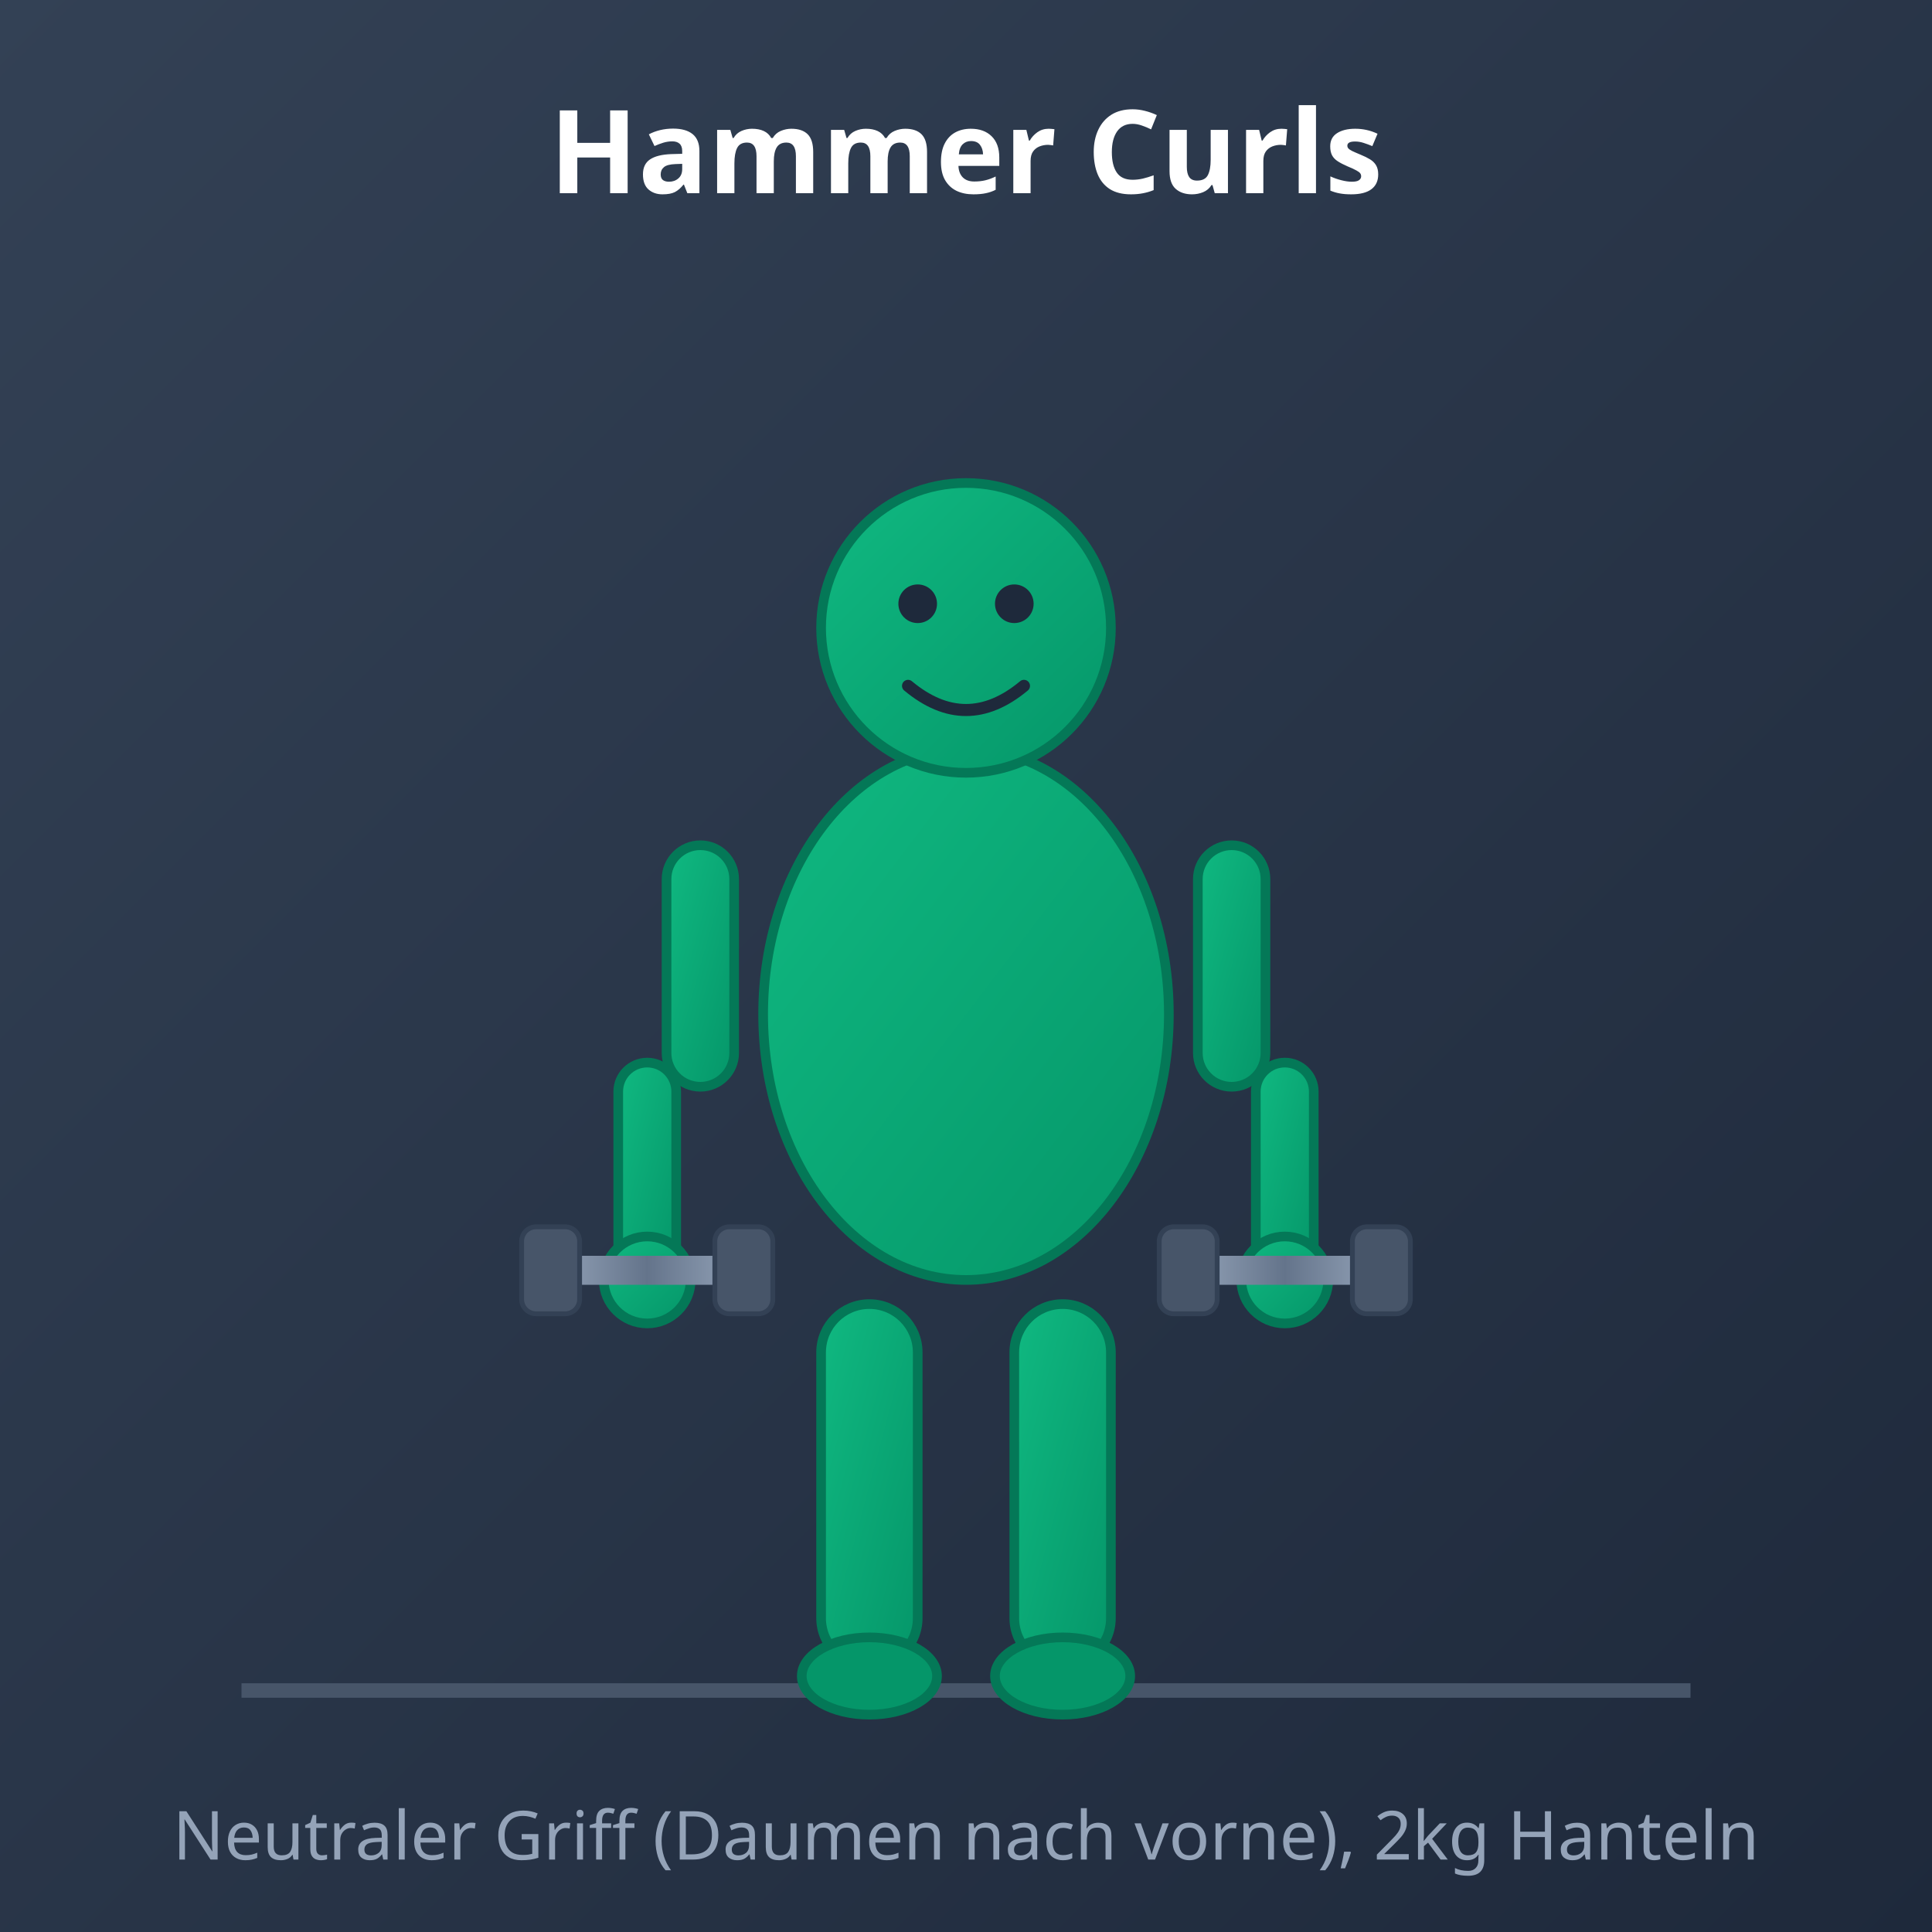
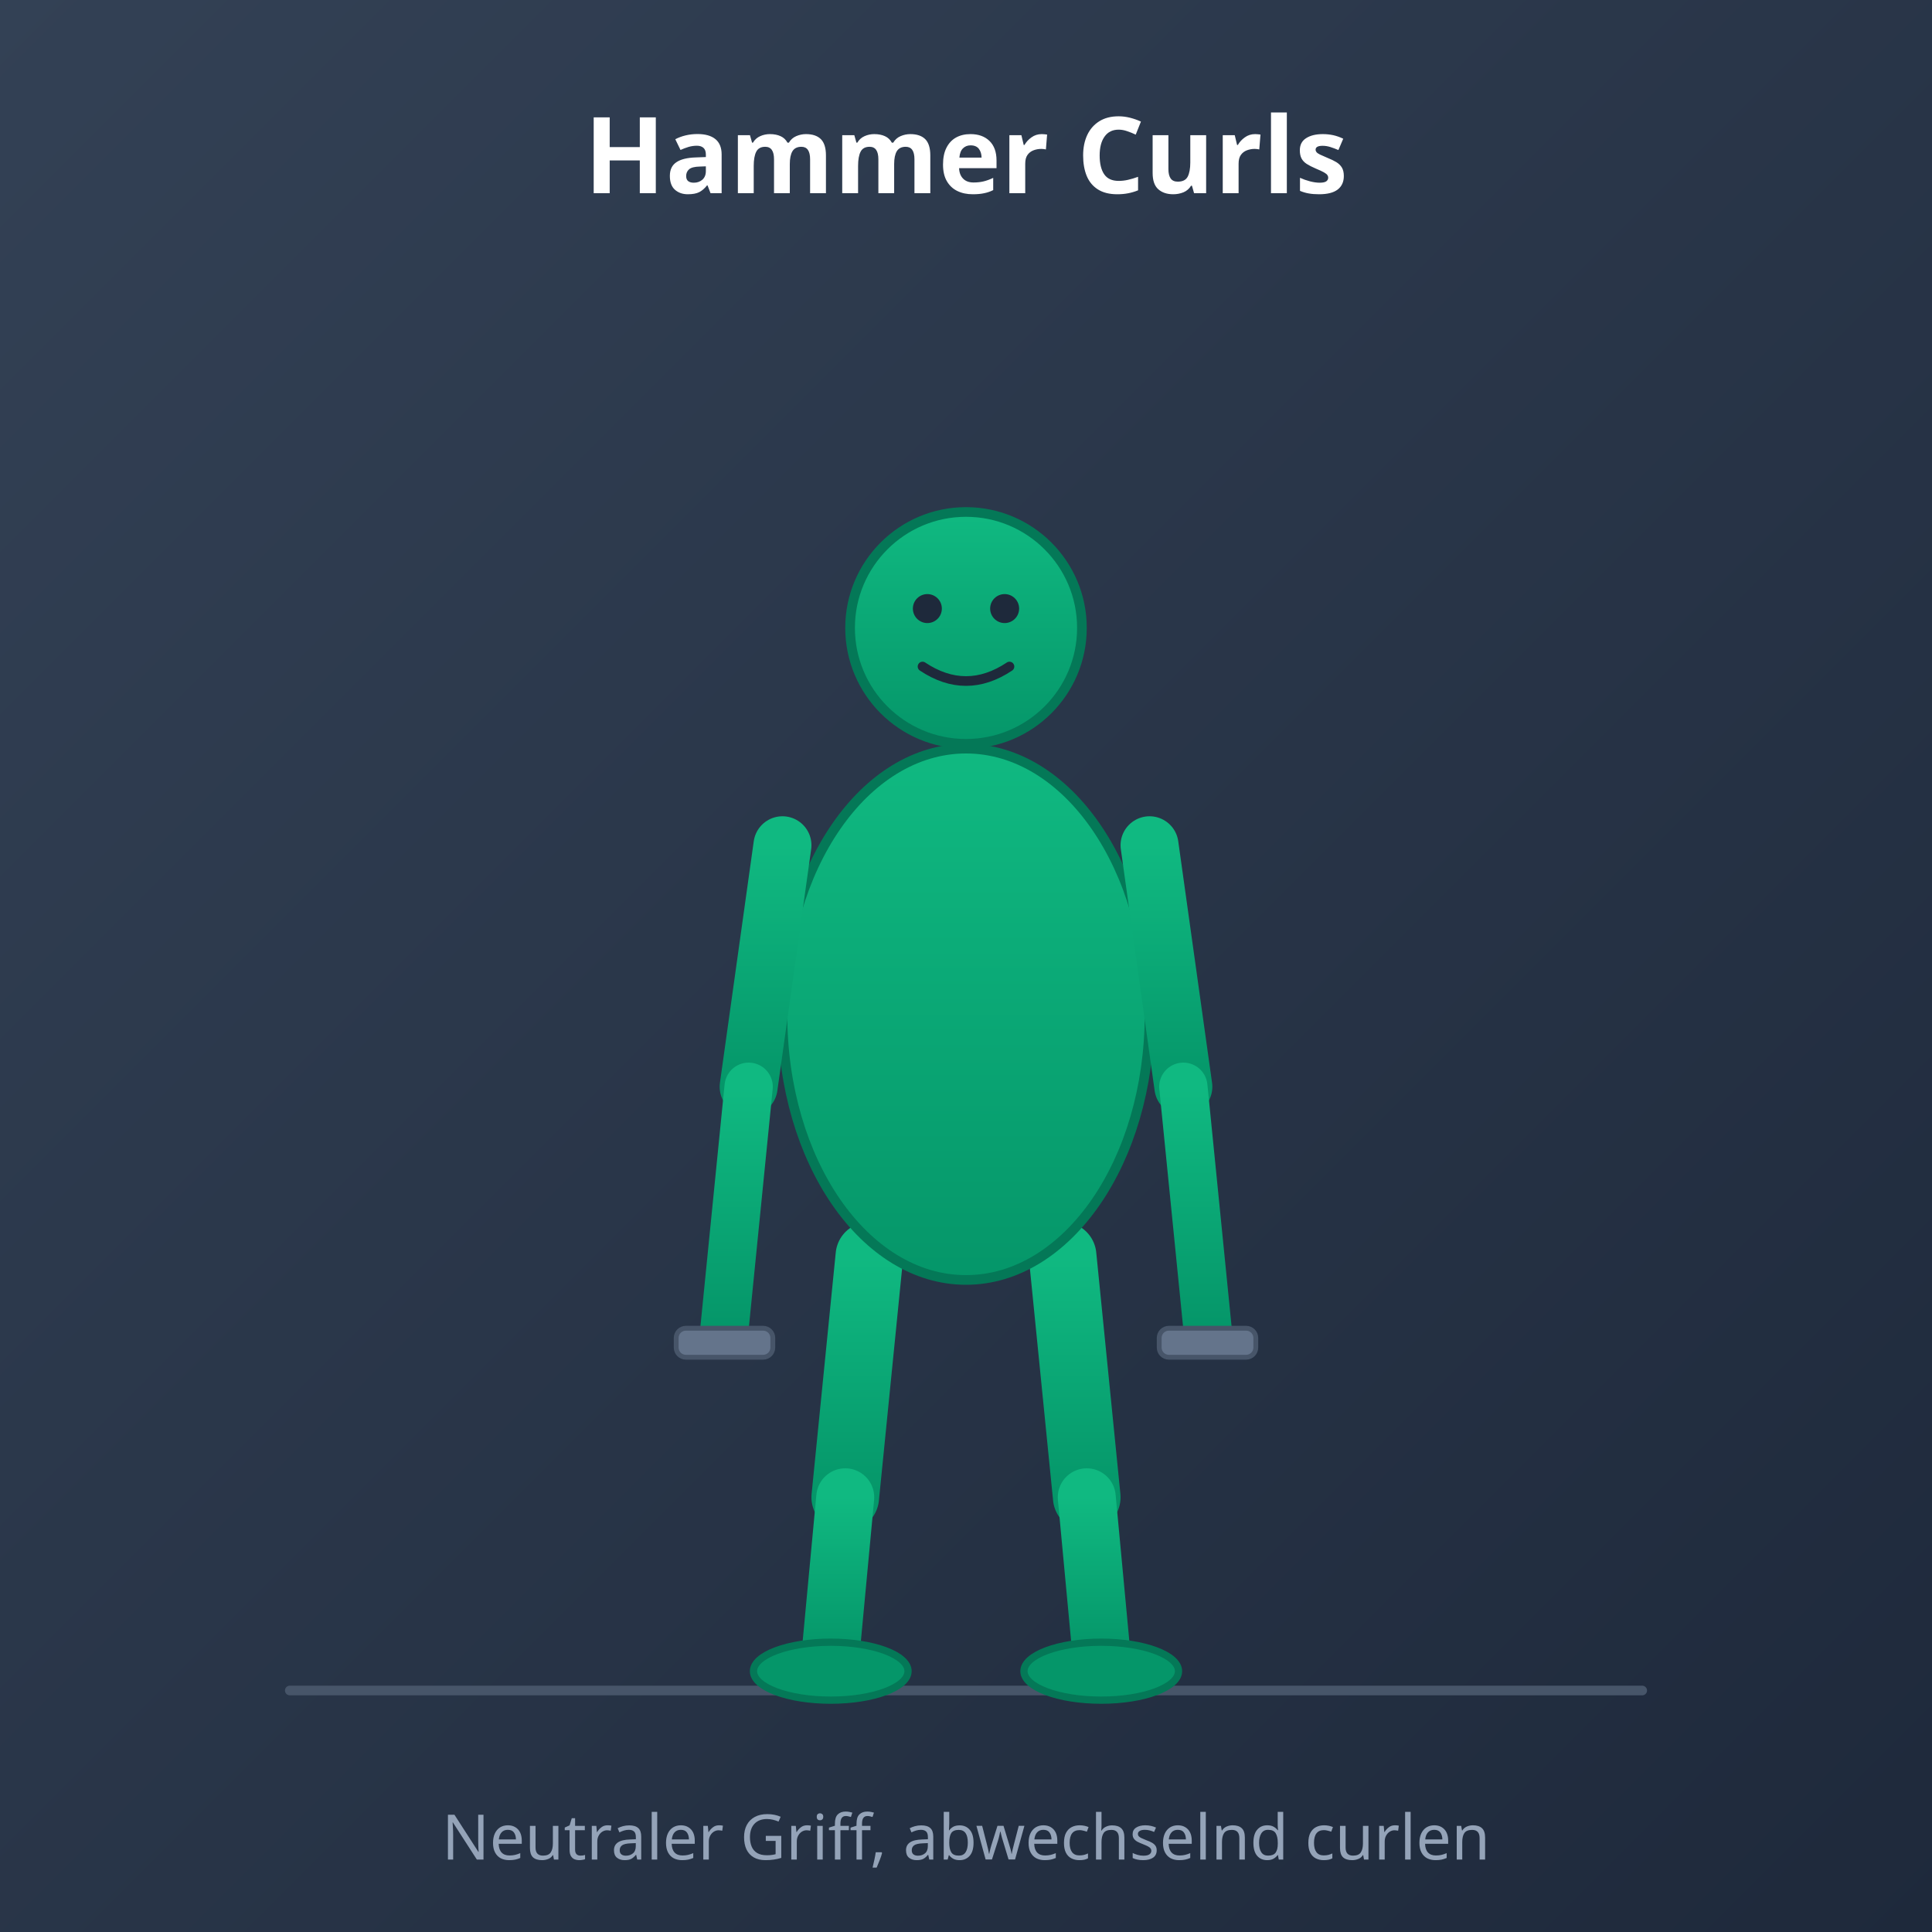
<svg xmlns="http://www.w3.org/2000/svg" width="400" height="400" viewBox="0 0 400 400">
  <defs>
-     <linearGradient id="bgHammerCurls" x1="0%" y1="0%" x2="100%" y2="100%">
-       <stop offset="0%" style="stop-color:#334155;stop-opacity:1" />
-       <stop offset="100%" style="stop-color:#1e293b;stop-opacity:1" />
+     <linearGradient id="bgHam" x1="0%" y1="0%" x2="100%" y2="100%">
+       <stop offset="0%" stop-color="#334155" />
+       <stop offset="100%" stop-color="#1e293b" />
    </linearGradient>
-     <linearGradient id="bodyHammerCurls" x1="0%" y1="0%" x2="100%" y2="100%">
-       <stop offset="0%" style="stop-color:#10b981;stop-opacity:1" />
-       <stop offset="100%" style="stop-color:#059669;stop-opacity:1" />
-     </linearGradient>
-     <linearGradient id="dumbbellGradH" x1="0%" y1="0%" x2="100%" y2="0%">
-       <stop offset="0%" style="stop-color:#94a3b8;stop-opacity:1" />
-       <stop offset="50%" style="stop-color:#64748b;stop-opacity:1" />
-       <stop offset="100%" style="stop-color:#94a3b8;stop-opacity:1" />
+     <linearGradient id="bodyHam" x1="0%" y1="0%" x2="0%" y2="100%">
+       <stop offset="0%" stop-color="#10b981" />
+       <stop offset="100%" stop-color="#059669" />
    </linearGradient>
  </defs>
-   <rect width="400" height="400" fill="url(#bgHammerCurls)" />
-   <text x="200" y="40" font-family="system-ui" font-size="24" font-weight="bold" fill="#ffffff" text-anchor="middle">Hammer Curls</text>
-   <line x1="50" y1="350" x2="350" y2="350" stroke="#475569" stroke-width="3" />
-   <rect x="170" y="270" width="20" height="75" rx="10" fill="url(#bodyHammerCurls)" stroke="#047857" stroke-width="2" />
-   <rect x="210" y="270" width="20" height="75" rx="10" fill="url(#bodyHammerCurls)" stroke="#047857" stroke-width="2" />
-   <ellipse cx="180" cy="347" rx="14" ry="8" fill="#059669" stroke="#047857" stroke-width="2" />
-   <ellipse cx="220" cy="347" rx="14" ry="8" fill="#059669" stroke="#047857" stroke-width="2" />
-   <ellipse cx="200" cy="210" rx="42" ry="55" fill="url(#bodyHammerCurls)" stroke="#047857" stroke-width="2" />
-   <circle cx="200" cy="130" r="30" fill="url(#bodyHammerCurls)" stroke="#047857" stroke-width="2" />
-   <circle cx="190" cy="125" r="4" fill="#1e293b" />
-   <circle cx="210" cy="125" r="4" fill="#1e293b" />
-   <path d="M 188 142 Q 200 152 212 142" stroke="#1e293b" stroke-width="2.5" fill="none" stroke-linecap="round" />
-   <rect x="138" y="175" width="14" height="50" rx="7" fill="url(#bodyHammerCurls)" stroke="#047857" stroke-width="2" />
-   <rect x="248" y="175" width="14" height="50" rx="7" fill="url(#bodyHammerCurls)" stroke="#047857" stroke-width="2" />
-   <g>
-     <rect x="128" y="220" width="12" height="45" rx="6" fill="url(#bodyHammerCurls)" stroke="#047857" stroke-width="2">
-       <animateTransform attributeName="transform" type="rotate" values="0 134 225; -120 134 225; 0 134 225" dur="2s" repeatCount="indefinite" />
-     </rect>
-     <circle cx="134" cy="265" r="9" fill="url(#bodyHammerCurls)" stroke="#047857" stroke-width="2">
-       <animateTransform attributeName="transform" type="rotate" values="0 134 225; -120 134 225; 0 134 225" dur="2s" repeatCount="indefinite" />
-     </circle>
-     <g>
-       <animateTransform attributeName="transform" type="rotate" values="0 134 225; -120 134 225; 0 134 225" dur="2s" repeatCount="indefinite" />
-       <rect x="114" y="260" width="40" height="6" rx="3" fill="url(#dumbbellGradH)" />
-       <rect x="108" y="254" width="12" height="18" rx="3" fill="#475569" stroke="#334155" stroke-width="1" />
-       <rect x="148" y="254" width="12" height="18" rx="3" fill="#475569" stroke="#334155" stroke-width="1" />
-     </g>
-   </g>
-   <g>
-     <rect x="260" y="220" width="12" height="45" rx="6" fill="url(#bodyHammerCurls)" stroke="#047857" stroke-width="2">
-       <animateTransform attributeName="transform" type="rotate" values="-120 266 225; 0 266 225; -120 266 225" dur="2s" repeatCount="indefinite" />
-     </rect>
-     <circle cx="266" cy="265" r="9" fill="url(#bodyHammerCurls)" stroke="#047857" stroke-width="2">
-       <animateTransform attributeName="transform" type="rotate" values="-120 266 225; 0 266 225; -120 266 225" dur="2s" repeatCount="indefinite" />
-     </circle>
-     <g>
-       <animateTransform attributeName="transform" type="rotate" values="-120 266 225; 0 266 225; -120 266 225" dur="2s" repeatCount="indefinite" />
-       <rect x="246" y="260" width="40" height="6" rx="3" fill="url(#dumbbellGradH)" />
-       <rect x="240" y="254" width="12" height="18" rx="3" fill="#475569" stroke="#334155" stroke-width="1" />
-       <rect x="280" y="254" width="12" height="18" rx="3" fill="#475569" stroke="#334155" stroke-width="1" />
-     </g>
-   </g>
-   <circle cx="100" cy="160" r="3" fill="#fbbf24" opacity="0">
-     <animate attributeName="opacity" values="0;1;0" dur="2s" repeatCount="indefinite" />
-     <animate attributeName="r" values="2;4;2" dur="2s" repeatCount="indefinite" />
-   </circle>
-   <circle cx="300" cy="160" r="3" fill="#22d3ee" opacity="0">
-     <animate attributeName="opacity" values="0;1;0" dur="2s" begin="0.5s" repeatCount="indefinite" />
-     <animate attributeName="r" values="2;4;2" dur="2s" repeatCount="indefinite" />
-   </circle>
-   <text x="200" y="385" font-family="system-ui" font-size="14" fill="#94a3b8" text-anchor="middle">Neutraler Griff (Daumen nach vorne), 2kg Hanteln</text>
+   <rect width="400" height="400" fill="url(#bgHam)" />
+   <text x="200" y="40" font-family="system-ui,sans-serif" font-size="22" font-weight="bold" fill="#ffffff" text-anchor="middle">Hammer Curls</text>
+   <line x1="60" y1="350" x2="340" y2="350" stroke="#475569" stroke-width="2" stroke-linecap="round" />
+   <line x1="180" y1="260" x2="175" y2="310" stroke="url(#bodyHam)" stroke-width="14" stroke-linecap="round" />
+   <line x1="175" y1="310" x2="172" y2="342" stroke="url(#bodyHam)" stroke-width="12" stroke-linecap="round" />
+   <ellipse cx="172" cy="346" rx="16" ry="6" fill="#059669" stroke="#047857" stroke-width="1.5" />
+   <line x1="220" y1="260" x2="225" y2="310" stroke="url(#bodyHam)" stroke-width="14" stroke-linecap="round" />
+   <line x1="225" y1="310" x2="228" y2="342" stroke="url(#bodyHam)" stroke-width="12" stroke-linecap="round" />
+   <ellipse cx="228" cy="346" rx="16" ry="6" fill="#059669" stroke="#047857" stroke-width="1.5" />
+   <ellipse cx="200" cy="210" rx="38" ry="55" fill="url(#bodyHam)" stroke="#047857" stroke-width="2" />
+   <line x1="162" y1="175" x2="155" y2="225" stroke="url(#bodyHam)" stroke-width="12" stroke-linecap="round" />
+   <line x1="155" y1="225" x2="150" y2="275" stroke="url(#bodyHam)" stroke-width="10" stroke-linecap="round">
+     <animate attributeName="x2" values="150;165;150" dur="2.5s" repeatCount="indefinite" calcMode="spline" keySplines="0.4 0 0.6 1;0.4 0 0.6 1" />
+     <animate attributeName="y2" values="275;185;275" dur="2.5s" repeatCount="indefinite" calcMode="spline" keySplines="0.4 0 0.6 1;0.4 0 0.6 1" />
+   </line>
+   <rect x="140" y="275" width="20" height="6" rx="2" fill="#64748b" stroke="#475569" stroke-width="1">
+     <animate attributeName="x" values="140;155;140" dur="2.5s" repeatCount="indefinite" calcMode="spline" keySplines="0.4 0 0.6 1;0.4 0 0.6 1" />
+     <animate attributeName="y" values="275;185;275" dur="2.5s" repeatCount="indefinite" calcMode="spline" keySplines="0.4 0 0.6 1;0.4 0 0.6 1" />
+   </rect>
+   <line x1="238" y1="175" x2="245" y2="225" stroke="url(#bodyHam)" stroke-width="12" stroke-linecap="round" />
+   <line x1="245" y1="225" x2="250" y2="275" stroke="url(#bodyHam)" stroke-width="10" stroke-linecap="round">
+     <animate attributeName="x2" values="235;250;235" dur="2.5s" begin="1.25s" repeatCount="indefinite" calcMode="spline" keySplines="0.4 0 0.6 1;0.4 0 0.6 1" />
+     <animate attributeName="y2" values="185;275;185" dur="2.5s" begin="1.25s" repeatCount="indefinite" calcMode="spline" keySplines="0.4 0 0.6 1;0.4 0 0.6 1" />
+   </line>
+   <rect x="240" y="275" width="20" height="6" rx="2" fill="#64748b" stroke="#475569" stroke-width="1">
+     <animate attributeName="x" values="225;240;225" dur="2.5s" begin="1.25s" repeatCount="indefinite" calcMode="spline" keySplines="0.4 0 0.6 1;0.4 0 0.6 1" />
+     <animate attributeName="y" values="185;275;185" dur="2.5s" begin="1.25s" repeatCount="indefinite" calcMode="spline" keySplines="0.4 0 0.6 1;0.4 0 0.6 1" />
+   </rect>
+   <circle cx="200" cy="130" r="24" fill="url(#bodyHam)" stroke="#047857" stroke-width="2" />
+   <circle cx="192" cy="126" r="3" fill="#1e293b" />
+   <circle cx="208" cy="126" r="3" fill="#1e293b" />
+   <path d="M191 138 Q200 144 209 138" stroke="#1e293b" stroke-width="2" fill="none" stroke-linecap="round" />
+   <text x="200" y="385" font-family="system-ui,sans-serif" font-size="13" fill="#94a3b8" text-anchor="middle">Neutraler Griff, abwechselnd curlen</text>
</svg>
